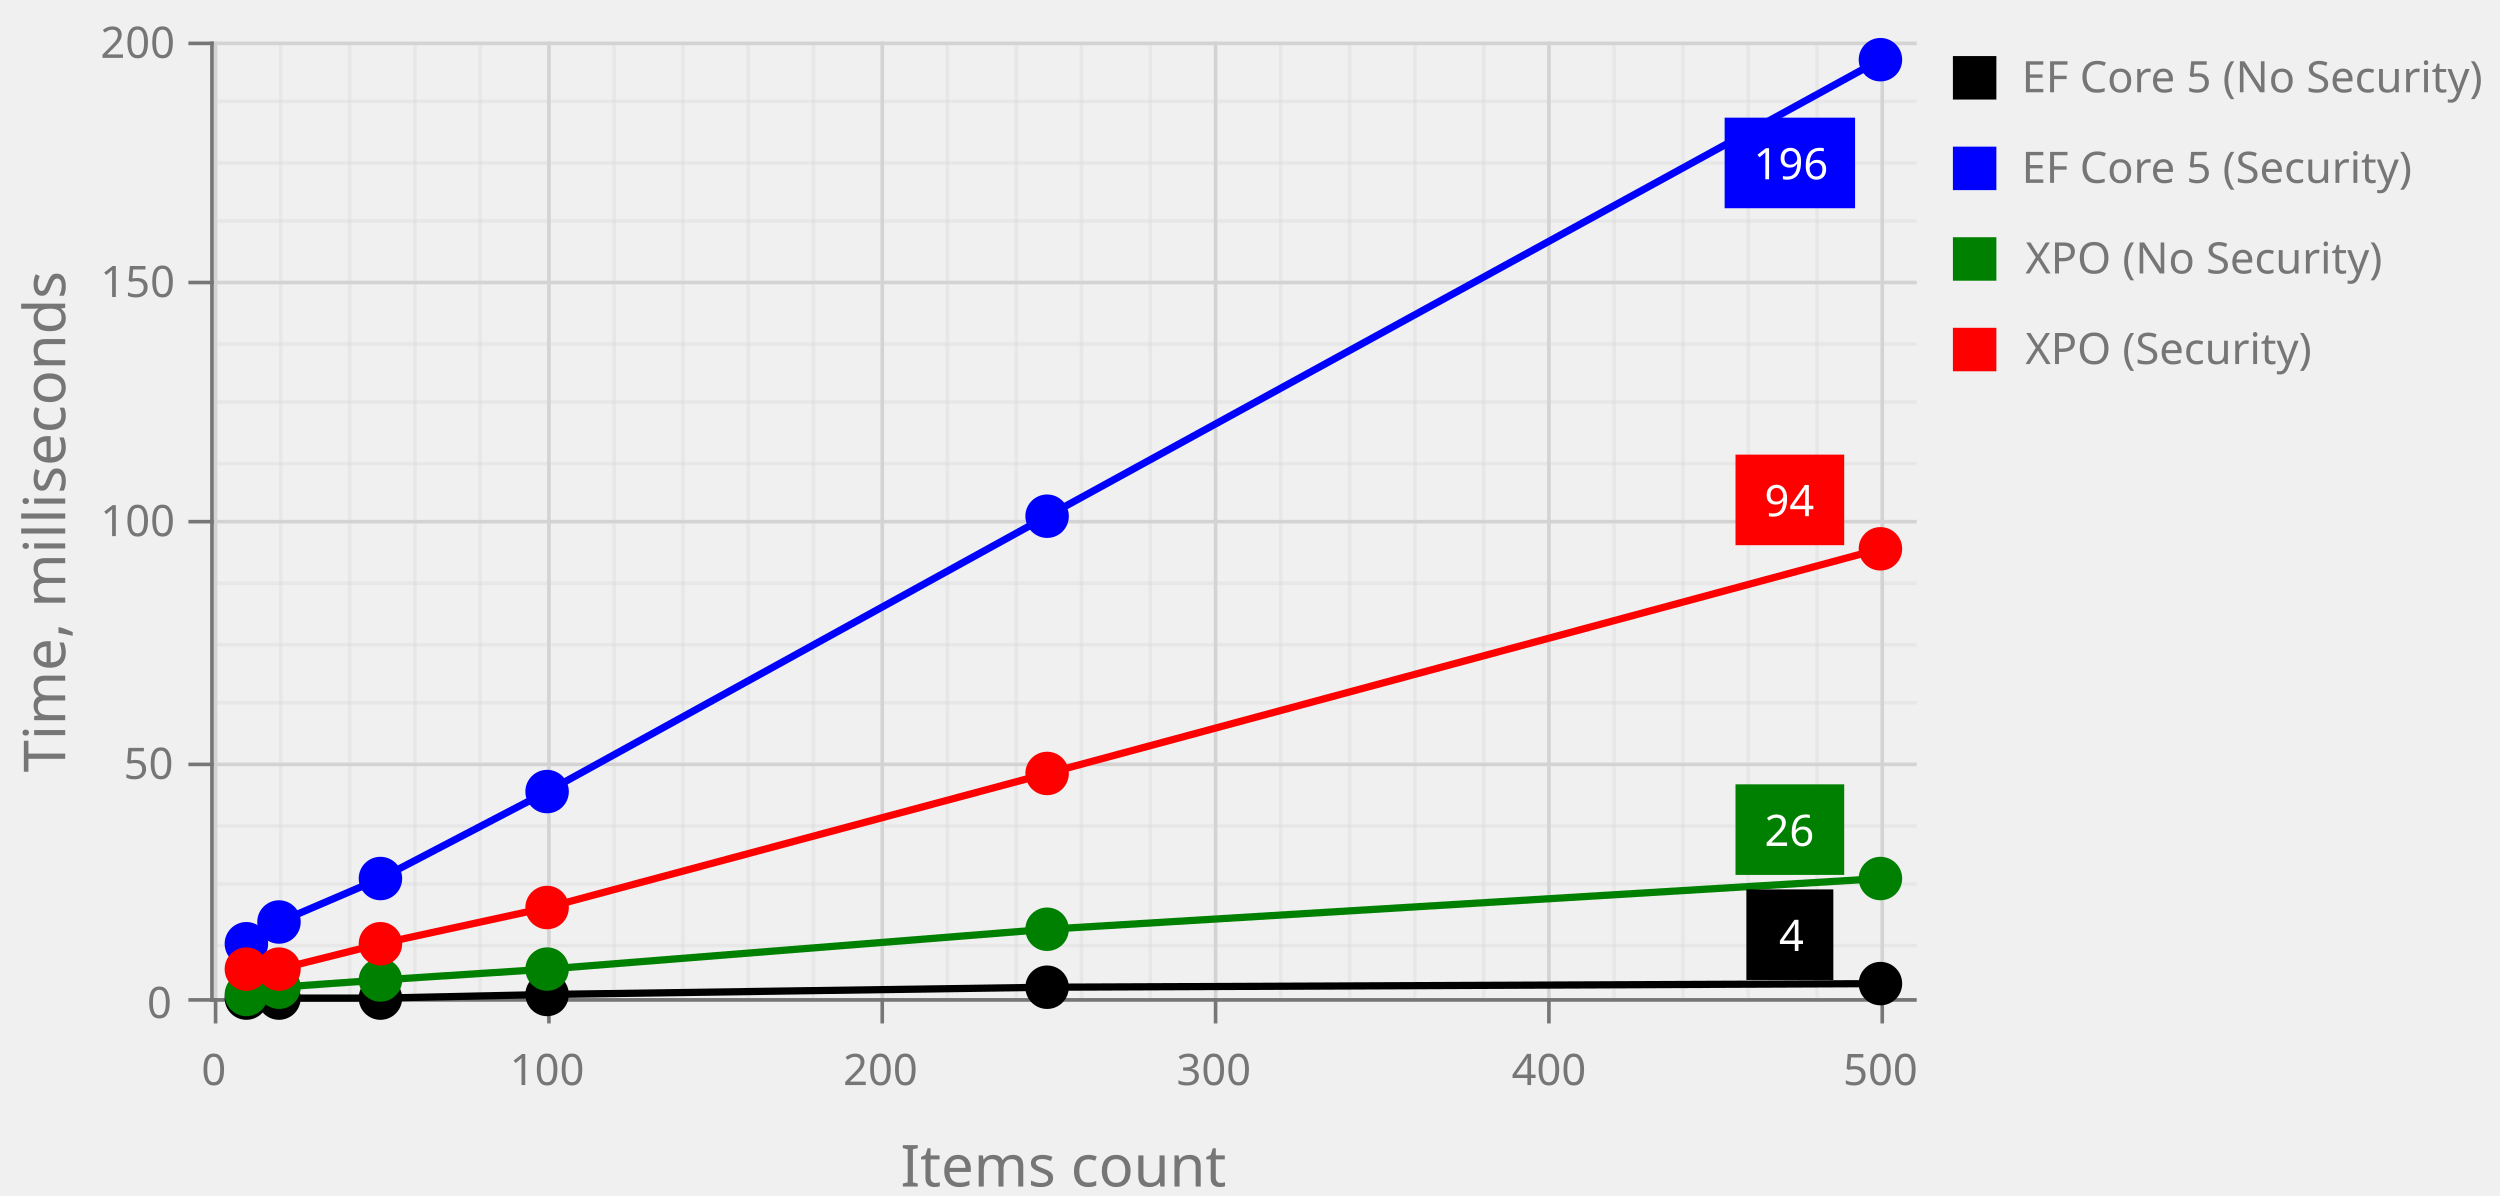
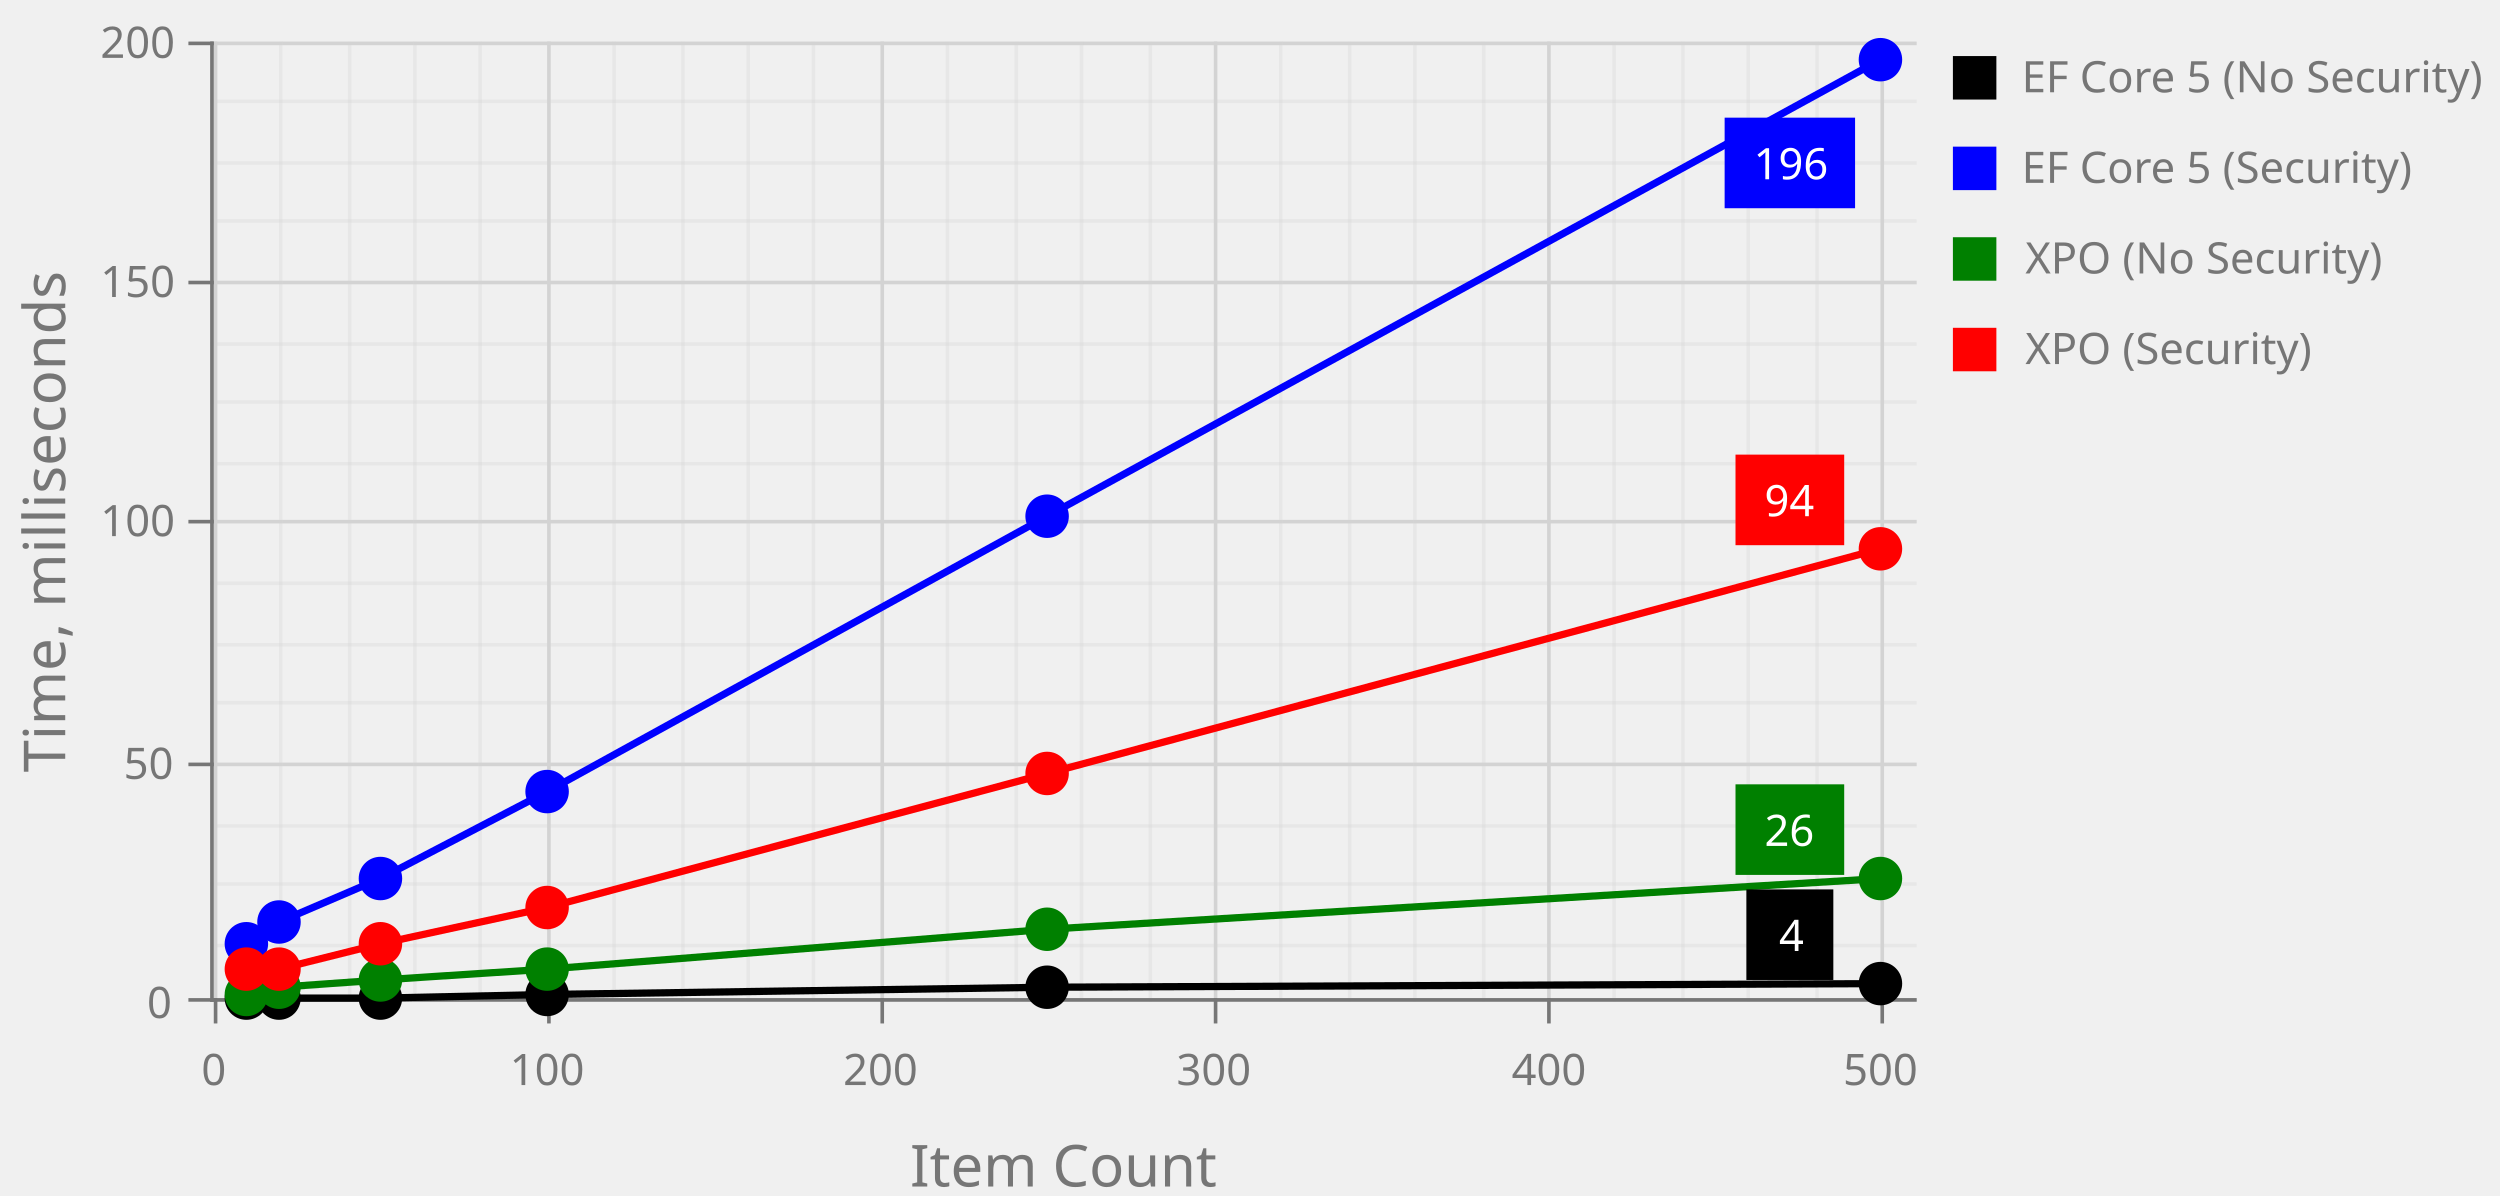
<svg xmlns="http://www.w3.org/2000/svg" version="1.1" fill="none" stroke="none" stroke-width="0" class="dxc dxc-chart" style="line-height:normal;display:block;overflow:hidden" width="690" height="330" direction="ltr" pointer-events="none" id="svg4062">
  <defs id="defs3664">
    <filter id="DevExpress_1" x="-0.5" y="-0.5" width="2" height="2" transform="translate(0,0)">
      <feGaussianBlur in="SourceGraphic" result="gaussianBlurResult" stdDeviation="3" id="feGaussianBlur3641" />
      <feOffset in="gaussianBlurResult" result="offsetResult" dx="2" dy="6" id="feOffset3643" />
      <feFlood result="floodResult" flood-color="#d3d3d3" flood-opacity="0.8" id="feFlood3645" />
      <feComposite in="floodResult" in2="offsetResult" operator="in" result="compositeResult" id="feComposite3647" />
      <feComposite in="SourceGraphic" in2="compositeResult" operator="over" id="feComposite3649" />
    </filter>
    <clipPath id="DevExpress_2">
      <rect x="0" y="0" width="690" height="380" id="rect3652" />
    </clipPath>
    <clipPath id="DevExpress_4">
      <rect x="-82" y="-10" width="635" height="58" id="rect3655" />
    </clipPath>
    <clipPath id="DevExpress_5">
      <rect x="58" y="60" width="471" height="265" id="rect3658" />
    </clipPath>
    <clipPath id="DevExpress_6">
      <rect x="58" y="60" width="471" height="265" id="rect3661" />
    </clipPath>
  </defs>
  <rect x="0" y="0" width="690" height="330" fill="#808080" opacity="9.99899e-05" id="rect3666" style="stroke-width:0" />
  <g class="dxc-background" id="g3668" transform="translate(0,-48.5257)" />
  <g class="dxc-title" clip-path="url(#DevExpress_4)" transform="translate(265,-46.5257)" id="g3672">
    <text style="font-weight:200;font-size:28px;font-family:'Segoe UI Light', 'Helvetica Neue Light', 'Segoe UI', 'Helvetica Neue', 'Trebuchet MS', Verdana, sans-serif;white-space:pre;fill:#232323" x="0" y="30" text-anchor="middle" id="text3670" />
  </g>
  <g class="dxc-strips-group" id="g3678" transform="translate(0,-48.5257)">
    <g class="dxc-val-strips" clip-path="url(#DevExpress_5)" id="g3674" />
    <g class="dxc-arg-strips" clip-path="url(#DevExpress_5)" id="g3676" />
  </g>
  <g class="dxc-grids-group" id="g3770" transform="translate(0,-48.5257)">
    <g class="dxc-val-grid" id="g3714">
      <path d="M 58,325 H 529" transform="translate(0,-0.5)" stroke="#d3d3d3" stroke-width="1" opacity="1" id="path3680" />
      <path d="M 58,259 H 529" transform="translate(0,0.5)" stroke="#d3d3d3" stroke-width="1" opacity="1" id="path3682" />
      <path d="M 58,192 H 529" transform="translate(0,0.5)" stroke="#d3d3d3" stroke-width="1" opacity="1" id="path3684" />
      <path d="M 58,126 H 529" transform="translate(0,0.5)" stroke="#d3d3d3" stroke-width="1" opacity="1" id="path3686" />
      <path d="M 58,60 H 529" transform="translate(0,0.5)" stroke="#d3d3d3" stroke-width="1" opacity="1" id="path3688" />
      <path d="M 58,309 H 529" transform="translate(0,0.5)" stroke="#d3d3d3" stroke-width="1" stroke-opacity="0.3" opacity="1" id="path3690" />
      <path d="M 58,292 H 529" transform="translate(0,0.5)" stroke="#d3d3d3" stroke-width="1" stroke-opacity="0.3" opacity="1" id="path3692" />
      <path d="M 58,276 H 529" transform="translate(0,0.5)" stroke="#d3d3d3" stroke-width="1" stroke-opacity="0.3" opacity="1" id="path3694" />
      <path d="M 58,242 H 529" transform="translate(0,0.5)" stroke="#d3d3d3" stroke-width="1" stroke-opacity="0.3" opacity="1" id="path3696" />
      <path d="M 58,226 H 529" transform="translate(0,0.5)" stroke="#d3d3d3" stroke-width="1" stroke-opacity="0.3" opacity="1" id="path3698" />
      <path d="M 58,209 H 529" transform="translate(0,0.5)" stroke="#d3d3d3" stroke-width="1" stroke-opacity="0.3" opacity="1" id="path3700" />
      <path d="M 58,176 H 529" transform="translate(0,0.5)" stroke="#d3d3d3" stroke-width="1" stroke-opacity="0.3" opacity="1" id="path3702" />
      <path d="M 58,159 H 529" transform="translate(0,0.5)" stroke="#d3d3d3" stroke-width="1" stroke-opacity="0.3" opacity="1" id="path3704" />
      <path d="M 58,143 H 529" transform="translate(0,0.5)" stroke="#d3d3d3" stroke-width="1" stroke-opacity="0.3" opacity="1" id="path3706" />
      <path d="M 58,109 H 529" transform="translate(0,0.5)" stroke="#d3d3d3" stroke-width="1" stroke-opacity="0.3" opacity="1" id="path3708" />
      <path d="M 58,93 H 529" transform="translate(0,0.5)" stroke="#d3d3d3" stroke-width="1" stroke-opacity="0.3" opacity="1" id="path3710" />
      <path d="M 58,76 H 529" transform="translate(0,0.5)" stroke="#d3d3d3" stroke-width="1" stroke-opacity="0.3" opacity="1" id="path3712" />
    </g>
    <g class="dxc-arg-grid" id="g3768">
      <path d="M 59,60 V 325" transform="translate(0.5)" stroke="#d3d3d3" stroke-width="1" opacity="1" id="path3716" />
      <path d="M 151,60 V 325" transform="translate(0.5)" stroke="#d3d3d3" stroke-width="1" opacity="1" id="path3718" />
      <path d="M 243,60 V 325" transform="translate(0.5)" stroke="#d3d3d3" stroke-width="1" opacity="1" id="path3720" />
      <path d="M 335,60 V 325" transform="translate(0.5)" stroke="#d3d3d3" stroke-width="1" opacity="1" id="path3722" />
      <path d="M 427,60 V 325" transform="translate(0.5)" stroke="#d3d3d3" stroke-width="1" opacity="1" id="path3724" />
      <path d="M 519,60 V 325" transform="translate(0.5)" stroke="#d3d3d3" stroke-width="1" opacity="1" id="path3726" />
      <path d="M 77,60 V 325" transform="translate(0.5)" stroke="#d3d3d3" stroke-width="1" stroke-opacity="0.3" opacity="1" id="path3728" />
      <path d="M 96,60 V 325" transform="translate(0.5)" stroke="#d3d3d3" stroke-width="1" stroke-opacity="0.3" opacity="1" id="path3730" />
      <path d="M 114,60 V 325" transform="translate(0.5)" stroke="#d3d3d3" stroke-width="1" stroke-opacity="0.3" opacity="1" id="path3732" />
      <path d="M 132,60 V 325" transform="translate(0.5)" stroke="#d3d3d3" stroke-width="1" stroke-opacity="0.3" opacity="1" id="path3734" />
      <path d="M 169,60 V 325" transform="translate(0.5)" stroke="#d3d3d3" stroke-width="1" stroke-opacity="0.3" opacity="1" id="path3736" />
      <path d="M 188,60 V 325" transform="translate(0.5)" stroke="#d3d3d3" stroke-width="1" stroke-opacity="0.3" opacity="1" id="path3738" />
      <path d="M 206,60 V 325" transform="translate(0.5)" stroke="#d3d3d3" stroke-width="1" stroke-opacity="0.3" opacity="1" id="path3740" />
      <path d="M 224,60 V 325" transform="translate(0.5)" stroke="#d3d3d3" stroke-width="1" stroke-opacity="0.3" opacity="1" id="path3742" />
      <path d="M 261,60 V 325" transform="translate(0.5)" stroke="#d3d3d3" stroke-width="1" stroke-opacity="0.3" opacity="1" id="path3744" />
      <path d="M 280,60 V 325" transform="translate(0.5)" stroke="#d3d3d3" stroke-width="1" stroke-opacity="0.3" opacity="1" id="path3746" />
      <path d="M 298,60 V 325" transform="translate(0.5)" stroke="#d3d3d3" stroke-width="1" stroke-opacity="0.3" opacity="1" id="path3748" />
      <path d="M 317,60 V 325" transform="translate(0.5)" stroke="#d3d3d3" stroke-width="1" stroke-opacity="0.3" opacity="1" id="path3750" />
      <path d="M 353,60 V 325" transform="translate(0.5)" stroke="#d3d3d3" stroke-width="1" stroke-opacity="0.3" opacity="1" id="path3752" />
      <path d="M 372,60 V 325" transform="translate(0.5)" stroke="#d3d3d3" stroke-width="1" stroke-opacity="0.3" opacity="1" id="path3754" />
      <path d="M 390,60 V 325" transform="translate(0.5)" stroke="#d3d3d3" stroke-width="1" stroke-opacity="0.3" opacity="1" id="path3756" />
      <path d="M 409,60 V 325" transform="translate(0.5)" stroke="#d3d3d3" stroke-width="1" stroke-opacity="0.3" opacity="1" id="path3758" />
      <path d="M 445,60 V 325" transform="translate(0.5)" stroke="#d3d3d3" stroke-width="1" stroke-opacity="0.3" opacity="1" id="path3760" />
      <path d="M 464,60 V 325" transform="translate(0.5)" stroke="#d3d3d3" stroke-width="1" stroke-opacity="0.3" opacity="1" id="path3762" />
      <path d="M 482,60 V 325" transform="translate(0.5)" stroke="#d3d3d3" stroke-width="1" stroke-opacity="0.3" opacity="1" id="path3764" />
      <path d="M 501,60 V 325" transform="translate(0.5)" stroke="#d3d3d3" stroke-width="1" stroke-opacity="0.3" opacity="1" id="path3766" />
    </g>
  </g>
  <g class="dxc-border" id="g3772" transform="translate(0,-48.5257)" />
  <g class="dxc-axes-group" id="g3842" transform="translate(0,-48.5257)">
    <g class="dxc-val-axis" clip-path="url(#DevExpress_2)" id="g3804">
      <g class="dxc-val-elements" id="g3784">
        <text style="font-weight:400;font-size:12px;font-family:'Segoe UI', 'Helvetica Neue', 'Trebuchet MS', Verdana, sans-serif;white-space:pre;fill:#767676" x="58" y="325" transform="translate(-14,4.5)" text-anchor="middle" id="text3774">0</text>
        <text style="font-weight:400;font-size:12px;font-family:'Segoe UI', 'Helvetica Neue', 'Trebuchet MS', Verdana, sans-serif;white-space:pre;fill:#767676" x="58" y="259" transform="translate(-17,4.5)" text-anchor="middle" id="text3776">50</text>
        <text style="font-weight:400;font-size:12px;font-family:'Segoe UI', 'Helvetica Neue', 'Trebuchet MS', Verdana, sans-serif;white-space:pre;fill:#767676" x="58" y="192" transform="translate(-20,4.5)" text-anchor="middle" id="text3778">100</text>
        <text style="font-weight:400;font-size:12px;font-family:'Segoe UI', 'Helvetica Neue', 'Trebuchet MS', Verdana, sans-serif;white-space:pre;fill:#767676" x="58" y="126" transform="translate(-20,4.5)" text-anchor="middle" id="text3780">150</text>
        <text style="font-weight:400;font-size:12px;font-family:'Segoe UI', 'Helvetica Neue', 'Trebuchet MS', Verdana, sans-serif;white-space:pre;fill:#767676" x="58" y="60" transform="translate(-20,4.5)" text-anchor="middle" id="text3782">200</text>
      </g>
      <g class="dxc-val-line" id="g3798">
        <path d="M 58,325 V 60" transform="translate(0.5)" stroke-width="1" stroke="#767676" id="path3786" />
        <path d="m 52,325 h 7" transform="translate(0,-0.5)" stroke="#767676" stroke-width="1" opacity="1" id="path3788" />
        <path d="m 52,259 h 7" transform="translate(0,0.5)" stroke="#767676" stroke-width="1" opacity="1" id="path3790" />
        <path d="m 52,192 h 7" transform="translate(0,0.5)" stroke="#767676" stroke-width="1" opacity="1" id="path3792" />
        <path d="m 52,126 h 7" transform="translate(0,0.5)" stroke="#767676" stroke-width="1" opacity="1" id="path3794" />
        <path d="m 52,60 h 7" transform="translate(0,0.5)" stroke="#767676" stroke-width="1" opacity="1" id="path3796" />
      </g>
      <g class="dxc-val-title" id="g3802">
        <text style="font-weight:400;font-size:16px;font-family:'Segoe UI', 'Helvetica Neue', 'Trebuchet MS', Verdana, sans-serif;white-space:pre;fill:#767676" x="58" y="192.5" transform="rotate(-90,38,212.5)" text-anchor="middle" id="text3800">Time, milliseconds</text>
      </g>
    </g>
    <g class="dxc-arg-axis" clip-path="url(#DevExpress_2)" id="g3840">
      <g class="dxc-arg-elements" id="g3818">
        <text style="font-weight:400;font-size:12px;font-family:'Segoe UI', 'Helvetica Neue', 'Trebuchet MS', Verdana, sans-serif;white-space:pre;fill:#767676" x="59" y="325" transform="translate(0,23)" text-anchor="middle" id="text3806">0</text>
        <text style="font-weight:400;font-size:12px;font-family:'Segoe UI', 'Helvetica Neue', 'Trebuchet MS', Verdana, sans-serif;white-space:pre;fill:#767676" x="151" y="325" transform="translate(0,23)" text-anchor="middle" id="text3808">100</text>
        <text style="font-weight:400;font-size:12px;font-family:'Segoe UI', 'Helvetica Neue', 'Trebuchet MS', Verdana, sans-serif;white-space:pre;fill:#767676" x="243" y="325" transform="translate(0,23)" text-anchor="middle" id="text3810">200</text>
        <text style="font-weight:400;font-size:12px;font-family:'Segoe UI', 'Helvetica Neue', 'Trebuchet MS', Verdana, sans-serif;white-space:pre;fill:#767676" x="335" y="325" transform="translate(0,23)" text-anchor="middle" id="text3812">300</text>
        <text style="font-weight:400;font-size:12px;font-family:'Segoe UI', 'Helvetica Neue', 'Trebuchet MS', Verdana, sans-serif;white-space:pre;fill:#767676" x="427" y="325" transform="translate(0.5,23)" text-anchor="middle" id="text3814">400</text>
        <text style="font-weight:400;font-size:12px;font-family:'Segoe UI', 'Helvetica Neue', 'Trebuchet MS', Verdana, sans-serif;white-space:pre;fill:#767676" x="519" y="325" transform="translate(0,23)" text-anchor="middle" id="text3816">500</text>
      </g>
      <g class="dxc-arg-line" id="g3834">
        <path d="M 58,325 H 529" transform="translate(0,-0.5)" stroke-width="1" stroke="#767676" id="path3820" />
        <path d="m 59,324 v 7" transform="translate(0.5)" stroke="#767676" stroke-width="1" opacity="1" id="path3822" />
        <path d="m 151,324 v 7" transform="translate(0.5)" stroke="#767676" stroke-width="1" opacity="1" id="path3824" />
        <path d="m 243,324 v 7" transform="translate(0.5)" stroke="#767676" stroke-width="1" opacity="1" id="path3826" />
        <path d="m 335,324 v 7" transform="translate(0.5)" stroke="#767676" stroke-width="1" opacity="1" id="path3828" />
        <path d="m 427,324 v 7" transform="translate(0.5)" stroke="#767676" stroke-width="1" opacity="1" id="path3830" />
        <path d="m 519,324 v 7" transform="translate(0.5)" stroke="#767676" stroke-width="1" opacity="1" id="path3832" />
      </g>
      <g class="dxc-arg-title" id="g3838">
-         <text style="font-weight:400;font-size:16px;font-family:'Segoe UI', 'Helvetica Neue', 'Trebuchet MS', Verdana, sans-serif;white-space:pre;fill:#767676" x="293.5" y="325" transform="translate(0,51)" text-anchor="middle" id="text3836">Items count</text>
+         <text style="font-weight:400;font-size:16px;font-family:'Segoe UI', 'Helvetica Neue', 'Trebuchet MS', Verdana, sans-serif;white-space:pre;fill:#767676" x="293.5" y="325" transform="translate(0,51)" text-anchor="middle" id="text3836">Item Count</text>
      </g>
    </g>
  </g>
  <g class="dxc-strips-labels-group" id="g3848" transform="translate(0,-48.5257)">
    <g class="dxc-val-axis-labels" id="g3844" />
    <g class="dxc-arg-axis-labels" id="g3846" />
  </g>
  <g class="dxc-constant-lines-group" id="g3862" transform="translate(0,-48.5257)">
    <g class="dxc-val-constant-lines" id="g3850" />
    <g class="dxc-val-constant-lines" id="g3852" />
    <g class="dxc-val-constant-lines" id="g3854" />
    <g class="dxc-arg-constant-lines" id="g3856" />
    <g class="dxc-arg-constant-lines" id="g3858" />
    <g class="dxc-arg-constant-lines" id="g3860" />
  </g>
  <g class="dxc-series-group" id="g3960" transform="translate(0,-48.5257)">
    <g class="dxc-series" id="g3886">
      <g class="dxc-elements" stroke="#000000" stroke-width="2" clip-path="url(#DevExpress_6)" id="g3866">
        <path d="m 68,324 h 9 28 l 46,-1 138,-2 230,-1" stroke-width="2" id="path3864" />
      </g>
      <g fill="#000000" stroke="#000000" stroke-width="0" r="6" visibility="visible" class="dxc-markers" opacity="1" id="g3880">
        <circle cx="0" cy="0" r="6" stroke-width="0" transform="translate(68,324)" id="circle3868" />
        <circle cx="0" cy="0" r="6" stroke-width="0" transform="translate(77,324)" id="circle3870" />
        <circle cx="0" cy="0" r="6" stroke-width="0" transform="translate(105,324)" id="circle3872" />
        <circle cx="0" cy="0" r="6" stroke-width="0" transform="translate(151,323)" id="circle3874" />
        <circle cx="0" cy="0" r="6" stroke-width="0" transform="translate(289,321)" id="circle3876" />
        <circle cx="0" cy="0" r="6" stroke-width="0" visibility="visible" transform="translate(519,320)" fill="#000000" stroke="#000000" id="circle3878" />
      </g>
      <g fill="#808080" opacity="0.001" stroke="#808080" class="dxc-trackers" clip-path="url(#DevExpress_6)" id="g3884">
        <path d="m 68,324 h 9 28 l 46,-1 138,-2 230,-1" stroke-width="12" fill="none" id="path3882" />
      </g>
    </g>
    <g class="dxc-series" id="g3910">
      <g class="dxc-elements" stroke="#0000ff" stroke-width="2" clip-path="url(#DevExpress_6)" id="g3890">
        <path d="m 68,309 9,-6 28,-12 46,-24 138,-76 230,-126" stroke-width="2" id="path3888" />
      </g>
      <g fill="#0000ff" stroke="#0000ff" stroke-width="0" r="6" visibility="visible" class="dxc-markers" opacity="1" id="g3904">
        <circle cx="0" cy="0" r="6" stroke-width="0" transform="translate(68,309)" id="circle3892" />
        <circle cx="0" cy="0" r="6" stroke-width="0" transform="translate(77,303)" id="circle3894" />
        <circle cx="0" cy="0" r="6" stroke-width="0" transform="translate(105,291)" id="circle3896" />
        <circle cx="0" cy="0" r="6" stroke-width="0" transform="translate(151,267)" id="circle3898" />
        <circle cx="0" cy="0" r="6" stroke-width="0" transform="translate(289,191)" id="circle3900" />
        <circle cx="0" cy="0" r="6" stroke-width="0" visibility="visible" transform="translate(519,65)" fill="#0000ff" stroke="#0000ff" id="circle3902" />
      </g>
      <g fill="#808080" opacity="0.001" stroke="#808080" class="dxc-trackers" clip-path="url(#DevExpress_6)" id="g3908">
        <path d="m 68,309 9,-6 28,-12 46,-24 138,-76 230,-126" stroke-width="12" fill="none" id="path3906" />
      </g>
    </g>
    <g class="dxc-series" id="g3934">
      <g class="dxc-elements" stroke="#008000" stroke-width="2" clip-path="url(#DevExpress_6)" id="g3914">
        <path d="m 68,323 9,-2 28,-2 46,-3 138,-11 230,-14" stroke-width="2" id="path3912" />
      </g>
      <g fill="#008000" stroke="#008000" stroke-width="0" r="6" visibility="visible" class="dxc-markers" opacity="1" id="g3928">
        <circle cx="0" cy="0" r="6" stroke-width="0" transform="translate(68,323)" id="circle3916" />
        <circle cx="0" cy="0" r="6" stroke-width="0" transform="translate(77,321)" id="circle3918" />
        <circle cx="0" cy="0" r="6" stroke-width="0" transform="translate(105,319)" id="circle3920" />
        <circle cx="0" cy="0" r="6" stroke-width="0" transform="translate(151,316)" id="circle3922" />
        <circle cx="0" cy="0" r="6" stroke-width="0" transform="translate(289,305)" id="circle3924" />
        <circle cx="0" cy="0" r="6" stroke-width="0" visibility="visible" transform="translate(519,291)" fill="#008000" stroke="#008000" id="circle3926" />
      </g>
      <g fill="#808080" opacity="0.001" stroke="#808080" class="dxc-trackers" clip-path="url(#DevExpress_6)" id="g3932">
        <path d="m 68,323 9,-2 28,-2 46,-3 138,-11 230,-14" stroke-width="12" fill="none" id="path3930" />
      </g>
    </g>
    <g class="dxc-series" id="g3958">
      <g class="dxc-elements" stroke="#ff0000" stroke-width="2" clip-path="url(#DevExpress_6)" id="g3938">
        <path d="m 68,316 h 9 l 28,-7 46,-10 138,-37 230,-62" stroke-width="2" id="path3936" />
      </g>
      <g fill="#ff0000" stroke="#ff0000" stroke-width="0" r="6" visibility="visible" class="dxc-markers" opacity="1" id="g3952">
        <circle cx="0" cy="0" r="6" stroke-width="0" transform="translate(68,316)" id="circle3940" />
        <circle cx="0" cy="0" r="6" stroke-width="0" transform="translate(77,316)" id="circle3942" />
        <circle cx="0" cy="0" r="6" stroke-width="0" transform="translate(105,309)" id="circle3944" />
        <circle cx="0" cy="0" r="6" stroke-width="0" transform="translate(151,299)" id="circle3946" />
        <circle cx="0" cy="0" r="6" stroke-width="0" transform="translate(289,262)" id="circle3948" />
        <circle cx="0" cy="0" r="6" stroke-width="0" visibility="visible" transform="translate(519,200)" fill="#ff0000" stroke="#ff0000" id="circle3950" />
      </g>
      <g fill="#808080" opacity="0.001" stroke="#808080" class="dxc-trackers" clip-path="url(#DevExpress_6)" id="g3956">
        <path d="m 68,316 h 9 l 28,-7 46,-10 138,-37 230,-62" stroke-width="12" fill="none" id="path3954" />
      </g>
    </g>
  </g>
  <g class="dxc-constant-lines-group" id="g3974" transform="translate(0,-48.5257)">
    <g class="dxc-val-constant-lines" id="g3962" />
    <g class="dxc-val-constant-lines" id="g3964" />
    <g class="dxc-val-constant-lines" id="g3966" />
    <g class="dxc-arg-constant-lines" id="g3968" />
    <g class="dxc-arg-constant-lines" id="g3970" />
    <g class="dxc-arg-constant-lines" id="g3972" />
  </g>
  <g class="dxc-scale-breaks" id="g3976" transform="translate(0,-48.5257)" />
  <g class="dxc-labels-group" id="g4018" transform="translate(0,-48.5257)">
    <g class="dxc-labels" pointer-events="none" clip-path="url(#DevExpress_6)" opacity="1" id="g3986">
      <g visibility="visible" id="g3984">
        <g transform="translate(491,311)" id="g3982">
          <rect x="-9" y="-17" width="24" height="25" fill="#000000" stroke-width="0" stroke="none" isEmpty="false" id="rect3978" />
          <text style="font-weight:400;font-size:12px;font-family:'Segoe UI', 'Helvetica Neue', 'Trebuchet MS', Verdana, sans-serif;white-space:pre;fill:#ffffff" x="0" y="0" id="text3980">4</text>
        </g>
      </g>
    </g>
    <g class="dxc-labels" pointer-events="none" clip-path="url(#DevExpress_6)" opacity="1" id="g3996">
      <g visibility="visible" id="g3994">
        <g transform="translate(484,98)" id="g3992">
          <rect x="-8" y="-17" width="36" height="25" fill="#0000ff" stroke-width="0" stroke="none" isEmpty="false" id="rect3988" />
          <text style="font-weight:400;font-size:12px;font-family:'Segoe UI', 'Helvetica Neue', 'Trebuchet MS', Verdana, sans-serif;white-space:pre;fill:#ffffff" x="0" y="0" id="text3990">196</text>
        </g>
      </g>
    </g>
    <g class="dxc-labels" pointer-events="none" clip-path="url(#DevExpress_6)" opacity="1" id="g4006">
      <g visibility="visible" id="g4004">
        <g transform="translate(487,282)" id="g4002">
          <rect x="-8" y="-17" width="30" height="25" fill="#008000" stroke-width="0" stroke="none" isEmpty="false" id="rect3998" />
          <text style="font-weight:400;font-size:12px;font-family:'Segoe UI', 'Helvetica Neue', 'Trebuchet MS', Verdana, sans-serif;white-space:pre;fill:#ffffff" x="0" y="0" id="text4000">26</text>
        </g>
      </g>
    </g>
    <g class="dxc-labels" pointer-events="none" clip-path="url(#DevExpress_6)" opacity="1" id="g4016">
      <g visibility="visible" id="g4014">
        <g transform="translate(487,191)" id="g4012">
          <rect x="-8" y="-17" width="30" height="25" fill="#ff0000" stroke-width="0" stroke="none" isEmpty="false" id="rect4008" />
          <text style="font-weight:400;font-size:12px;font-family:'Segoe UI', 'Helvetica Neue', 'Trebuchet MS', Verdana, sans-serif;white-space:pre;fill:#ffffff" x="0" y="0" id="text4010">94</text>
        </g>
      </g>
    </g>
  </g>
  <g class="dxc-crosshair-cursor" id="g4020" transform="translate(0,-48.5257)" />
  <g class="dxc-legend" clip-path="url(#DevExpress_2)" id="g4058" transform="translate(0,-48.5257)">
    <g transform="translate(539,61)" id="g4056">
      <g class="dxc-item" style="font-weight:400;font-size:12px;font-family:'Segoe UI', 'Helvetica Neue', 'Trebuchet MS', Verdana, sans-serif;fill:#767676" id="g4054">
        <g id="g4028">
          <g class="dxl-marker" transform="translate(0,3)" visibility="visible" id="g4024">
            <rect x="0" y="0" width="12" height="12" fill="#000000" opacity="1" id="rect4022" />
          </g>
          <text style="white-space:pre" x="0" y="0" transform="translate(19,13)" text-anchor="start" id="text4026">EF Core 5 (No Security)</text>
        </g>
        <g id="g4036">
          <g class="dxl-marker" transform="translate(0,28)" visibility="visible" id="g4032">
            <rect x="0" y="0" width="12" height="12" fill="#0000ff" opacity="1" id="rect4030" />
          </g>
          <text style="white-space:pre" x="0" y="0" transform="translate(19,38)" text-anchor="start" id="text4034">EF Core 5 (Security)</text>
        </g>
        <g id="g4044">
          <g class="dxl-marker" transform="translate(0,53)" visibility="visible" id="g4040">
            <rect x="0" y="0" width="12" height="12" fill="#008000" opacity="1" id="rect4038" />
          </g>
          <text style="white-space:pre" x="0" y="0" transform="translate(20,63)" text-anchor="start" id="text4042">XPO (No Security)</text>
        </g>
        <g id="g4052">
          <g class="dxl-marker" transform="translate(0,78)" visibility="visible" id="g4048">
            <rect x="0" y="0" width="12" height="12" fill="#ff0000" opacity="1" id="rect4046" />
          </g>
          <text style="white-space:pre" x="0" y="0" transform="translate(20,88)" text-anchor="start" id="text4050">XPO (Security)</text>
        </g>
      </g>
    </g>
  </g>
  <g class="dxc-annotations" id="g4060" transform="translate(0,-48.5257)" />
</svg>
